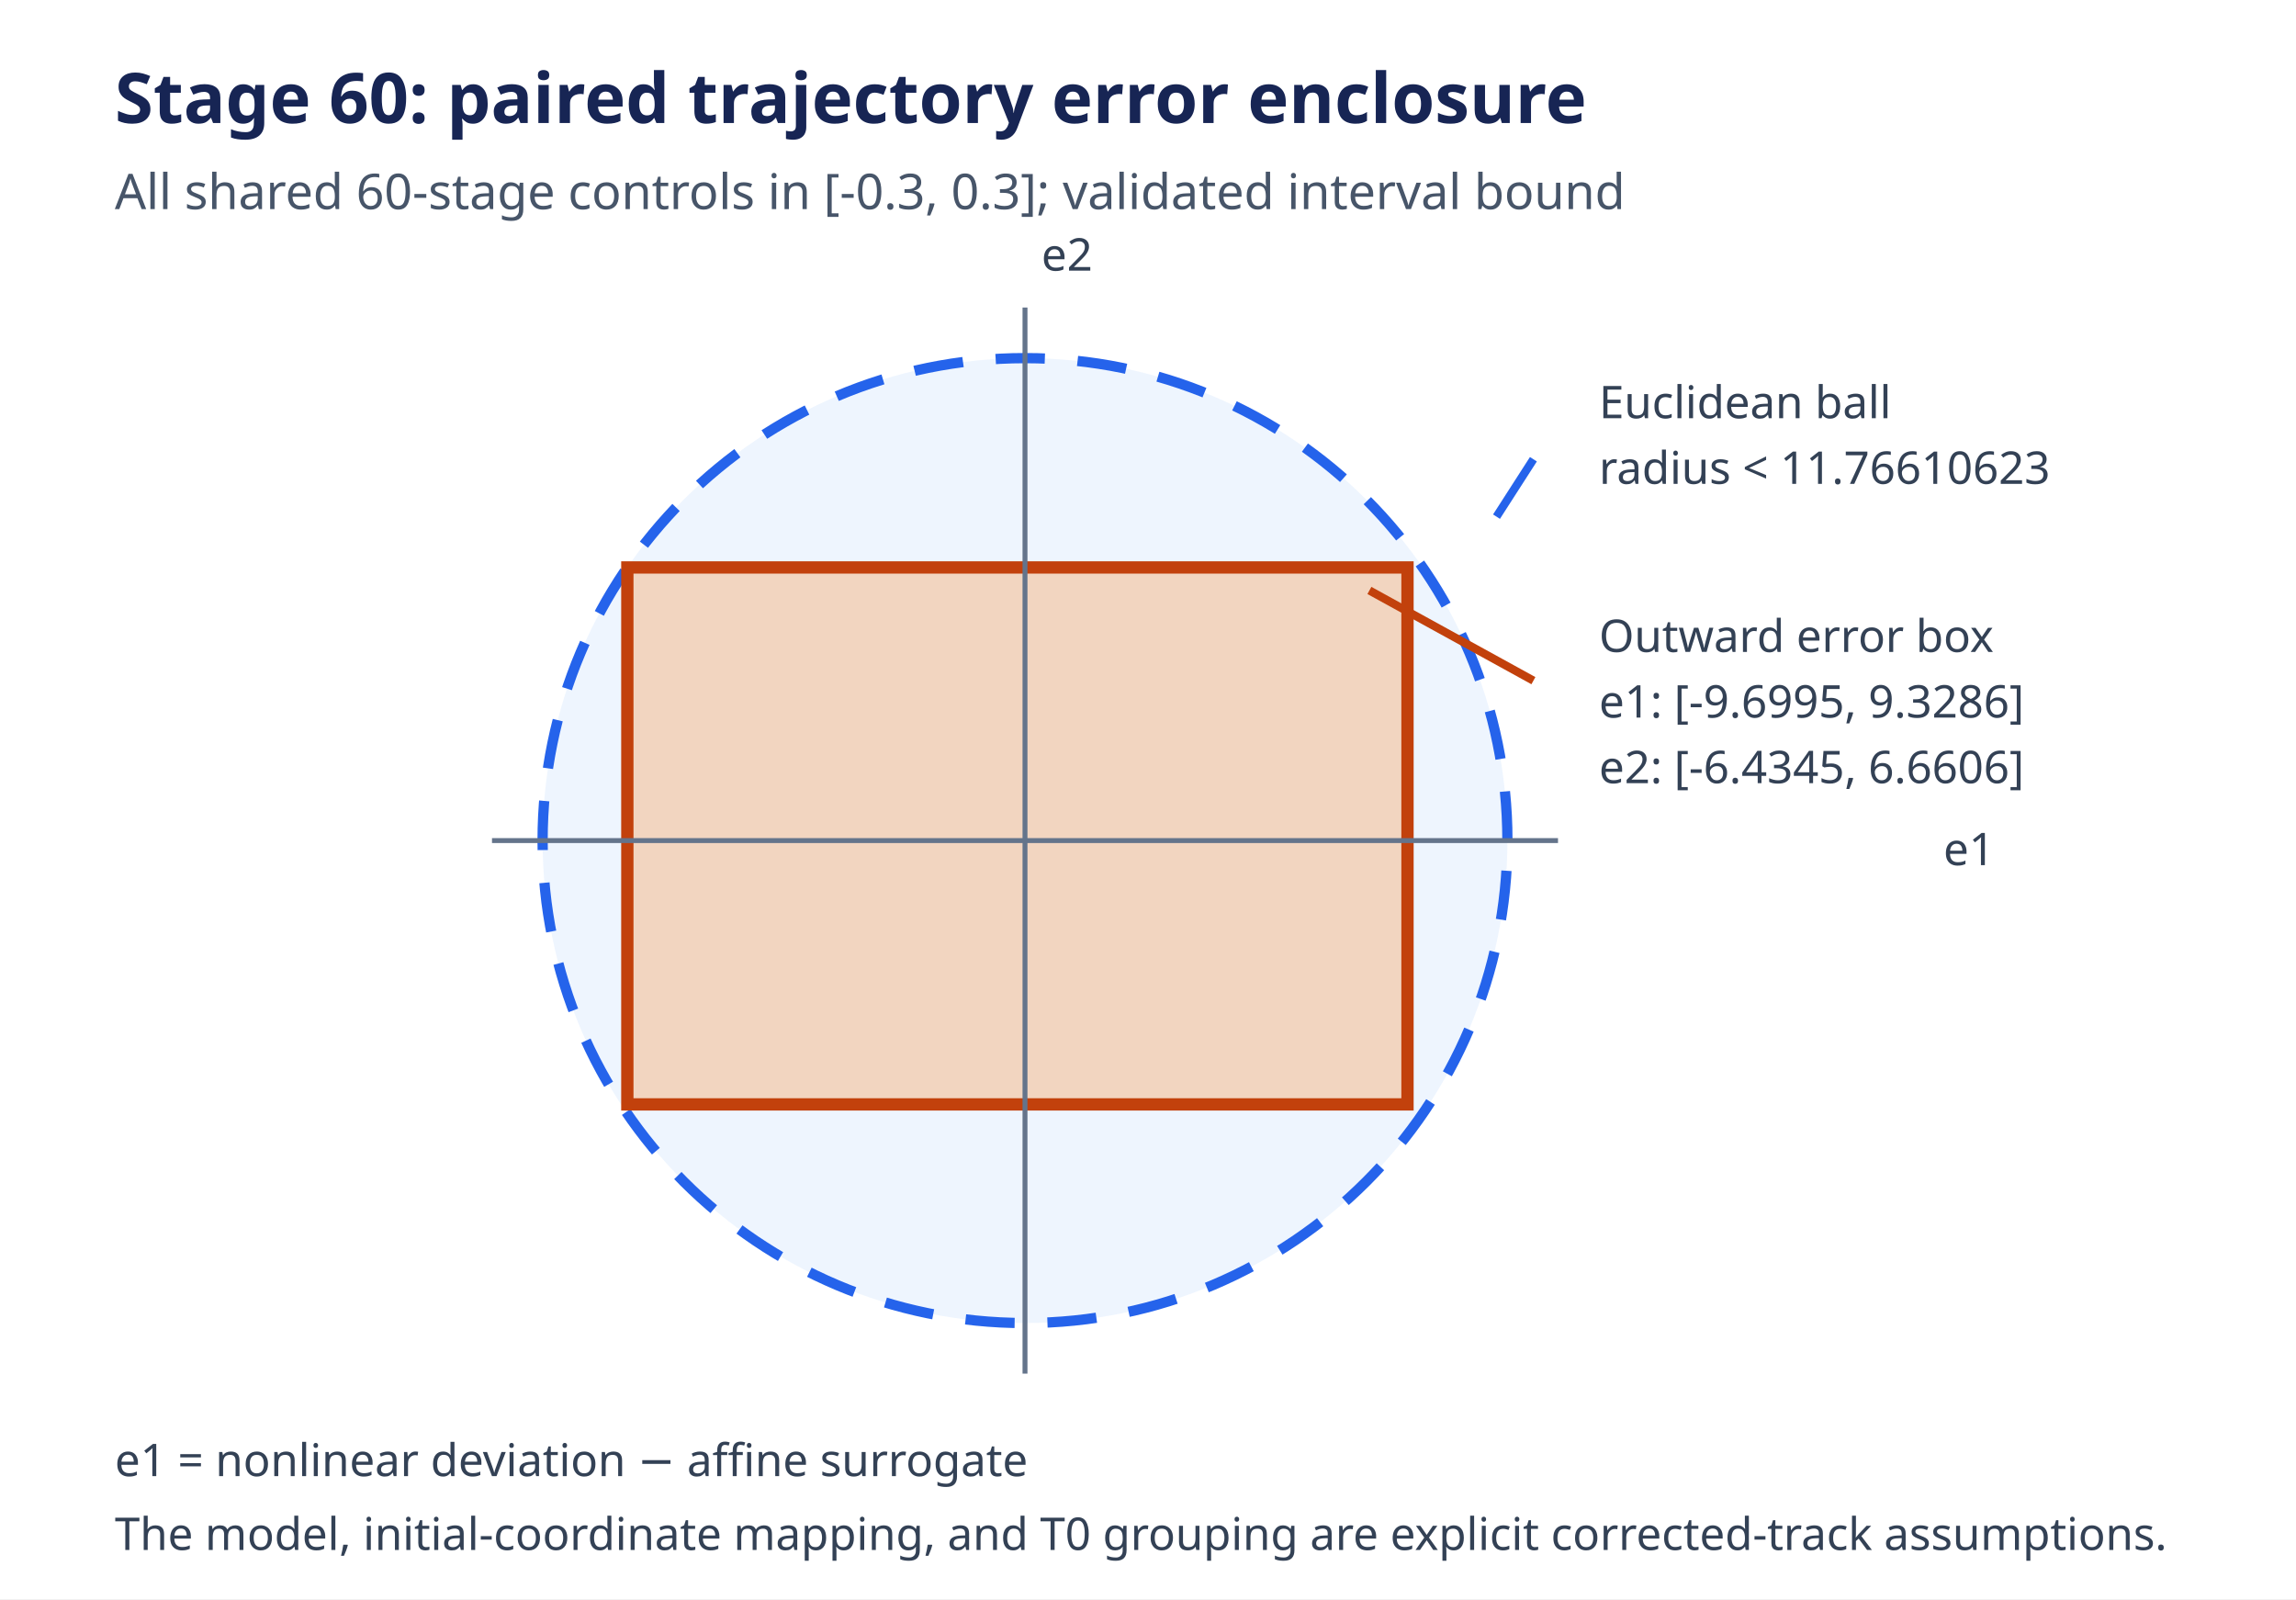
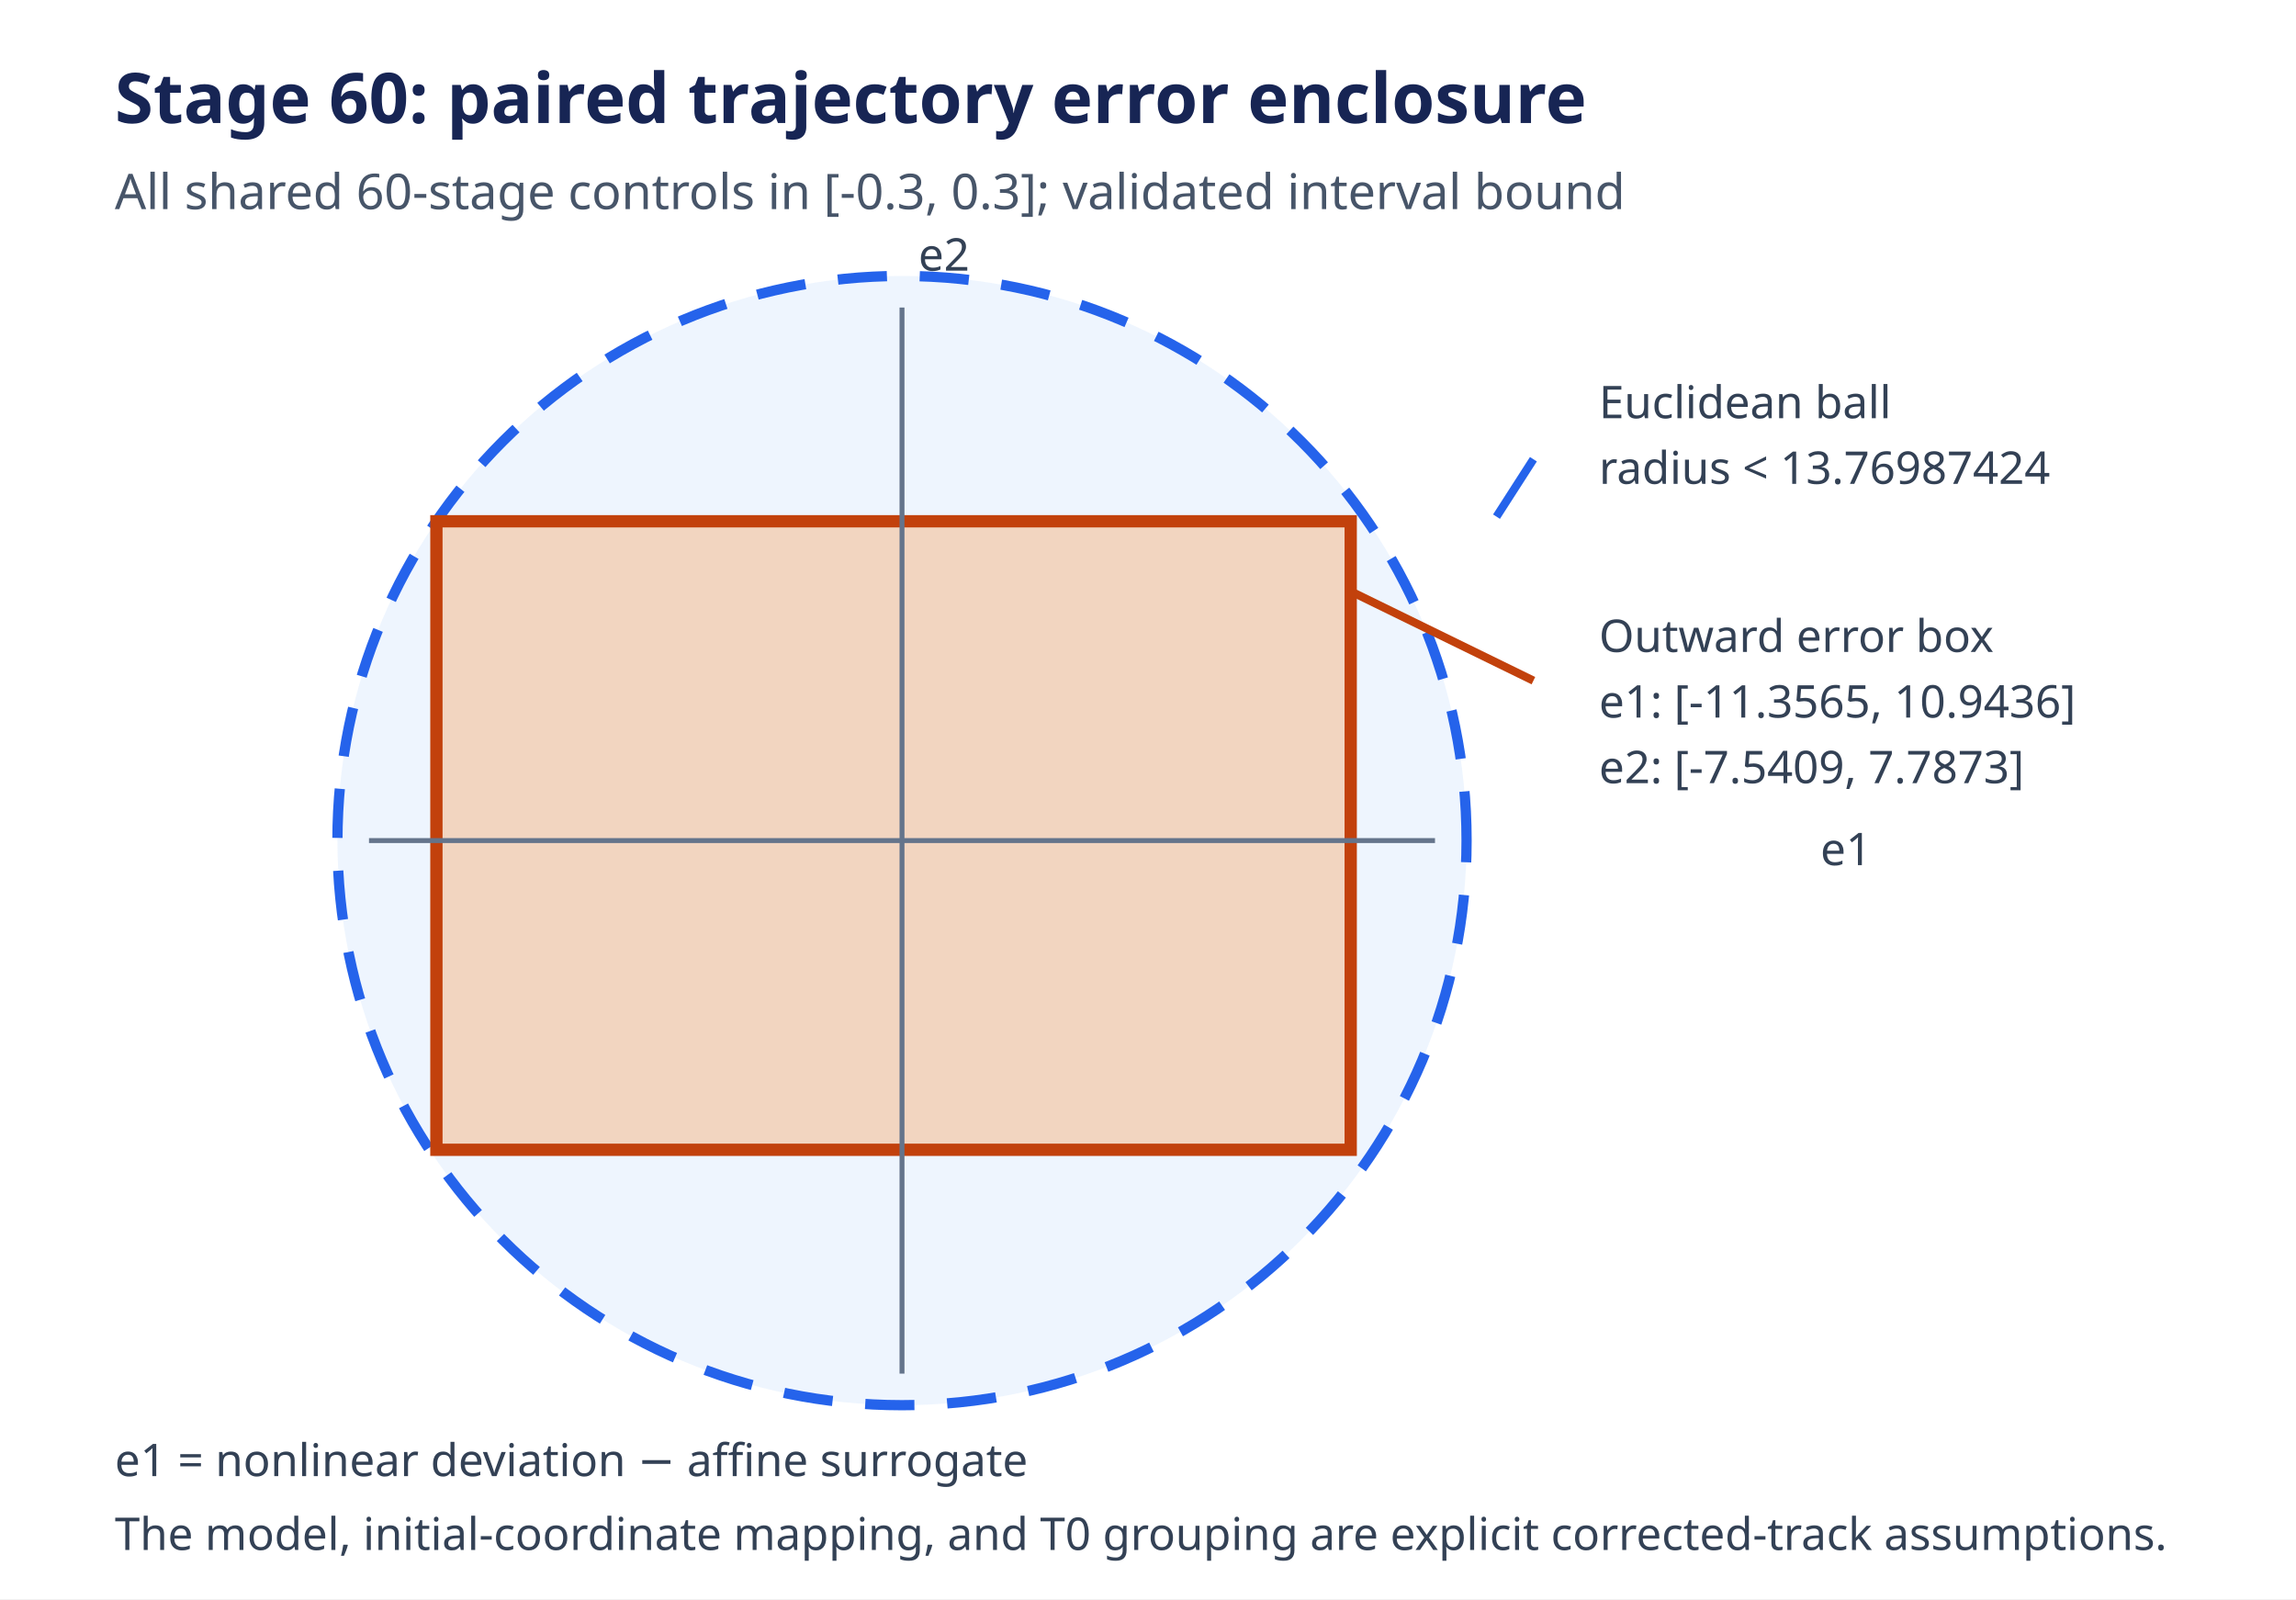
<svg xmlns="http://www.w3.org/2000/svg" viewBox="0 0 560 390" role="img" aria-labelledby="title desc">
  <rect width="560" height="390" fill="#fff" />
  <text x="28" y="30" font-family="sans-serif" font-size="17" font-weight="700" fill="#172554">Stage 60: paired trajectory error enclosure</text>
  <text x="28" y="51" font-family="sans-serif" font-size="12" fill="#475569">All shared 60-stage controls in [-0.3, 0.3]; validated interval bound</text>
-   <g transform="translate(250 205) scale(10 -10)">
-     <circle r="11.766" fill="#dbeafe" fill-opacity=".45" stroke="#2563eb" stroke-width=".25" stroke-dasharray="1.2 .8" />
-     <rect x="-9.699" y="-6.434" width="19.028" height="13.095" fill="#fb923c" fill-opacity=".32" stroke="#c2410c" stroke-width=".3" />
+   <g transform="translate(220 205) scale(10 -10)">
+     <circle r="13.77" fill="#dbeafe" fill-opacity=".45" stroke="#2563eb" stroke-width=".25" stroke-dasharray="1.2 .8" />
+     <rect x="-11.356" y="-7.541" width="22.3" height="15.328" fill="#fb923c" fill-opacity=".32" stroke="#c2410c" stroke-width=".3" />
    <path d="M-13 0H13M0-13V13" stroke="#64748b" stroke-width=".12" />
  </g>
  <g font-family="sans-serif" font-size="11" fill="#334155">
    <text x="390" y="102">Euclidean ball</text>
-     <text x="390" y="118">radius &lt; 11.76610623</text>
+     <text x="390" y="118">radius &lt; 13.76987424</text>
    <line x1="374" y1="112" x2="365" y2="126" stroke="#2563eb" stroke-width="2" />
    <text x="390" y="159">Outward error box</text>
-     <text x="390" y="175">e1: [-9.6995, 9.3286]</text>
-     <text x="390" y="191">e2: [-6.4345, 6.6606]</text>
-     <line x1="374" y1="166" x2="334" y2="144" stroke="#c2410c" stroke-width="2" />
+     <text x="390" y="175">e1: [-11.3565, 10.9436]</text>
+     <text x="390" y="191">e2: [-7.5409, 7.7873]</text>
+     <line x1="374" y1="166" x2="329" y2="144" stroke="#c2410c" stroke-width="2" />
    <text x="28" y="360">e1 = nonlinear deviation − affine surrogate</text>
    <text x="28" y="378">The model, initial-coordinate mapping, and T0 grouping are explicit corrected-track assumptions.</text>
-     <text x="474" y="211">e1</text>
-     <text x="254" y="66">e2</text>
+     <text x="444" y="211">e1</text>
+     <text x="224" y="66">e2</text>
  </g>
</svg>
